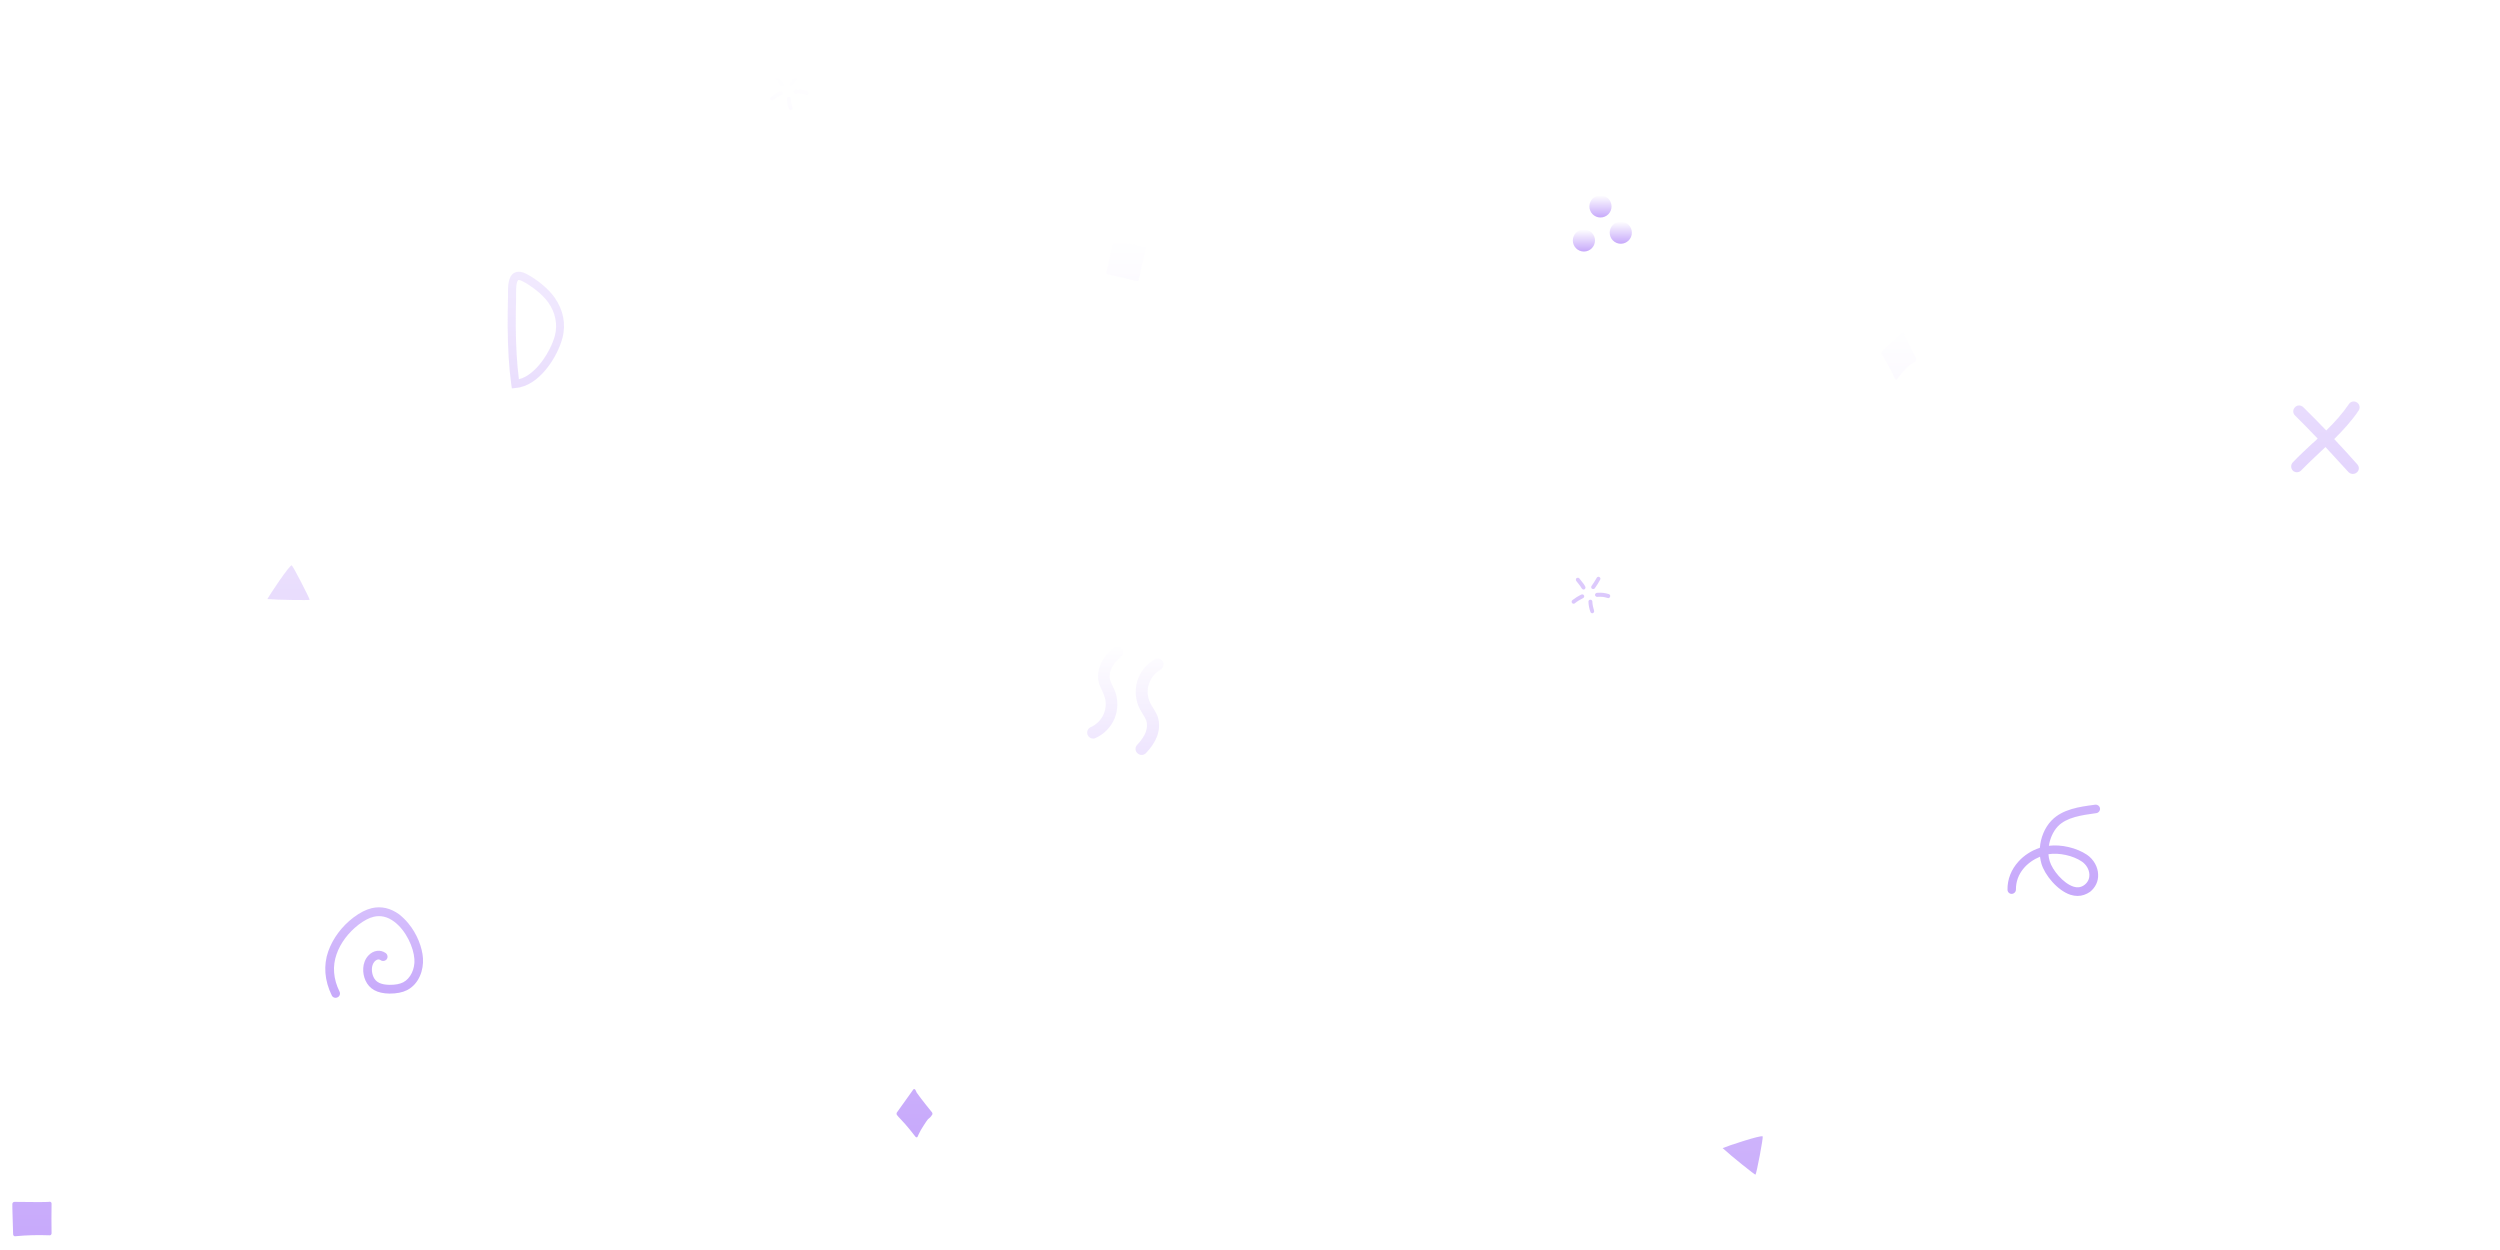
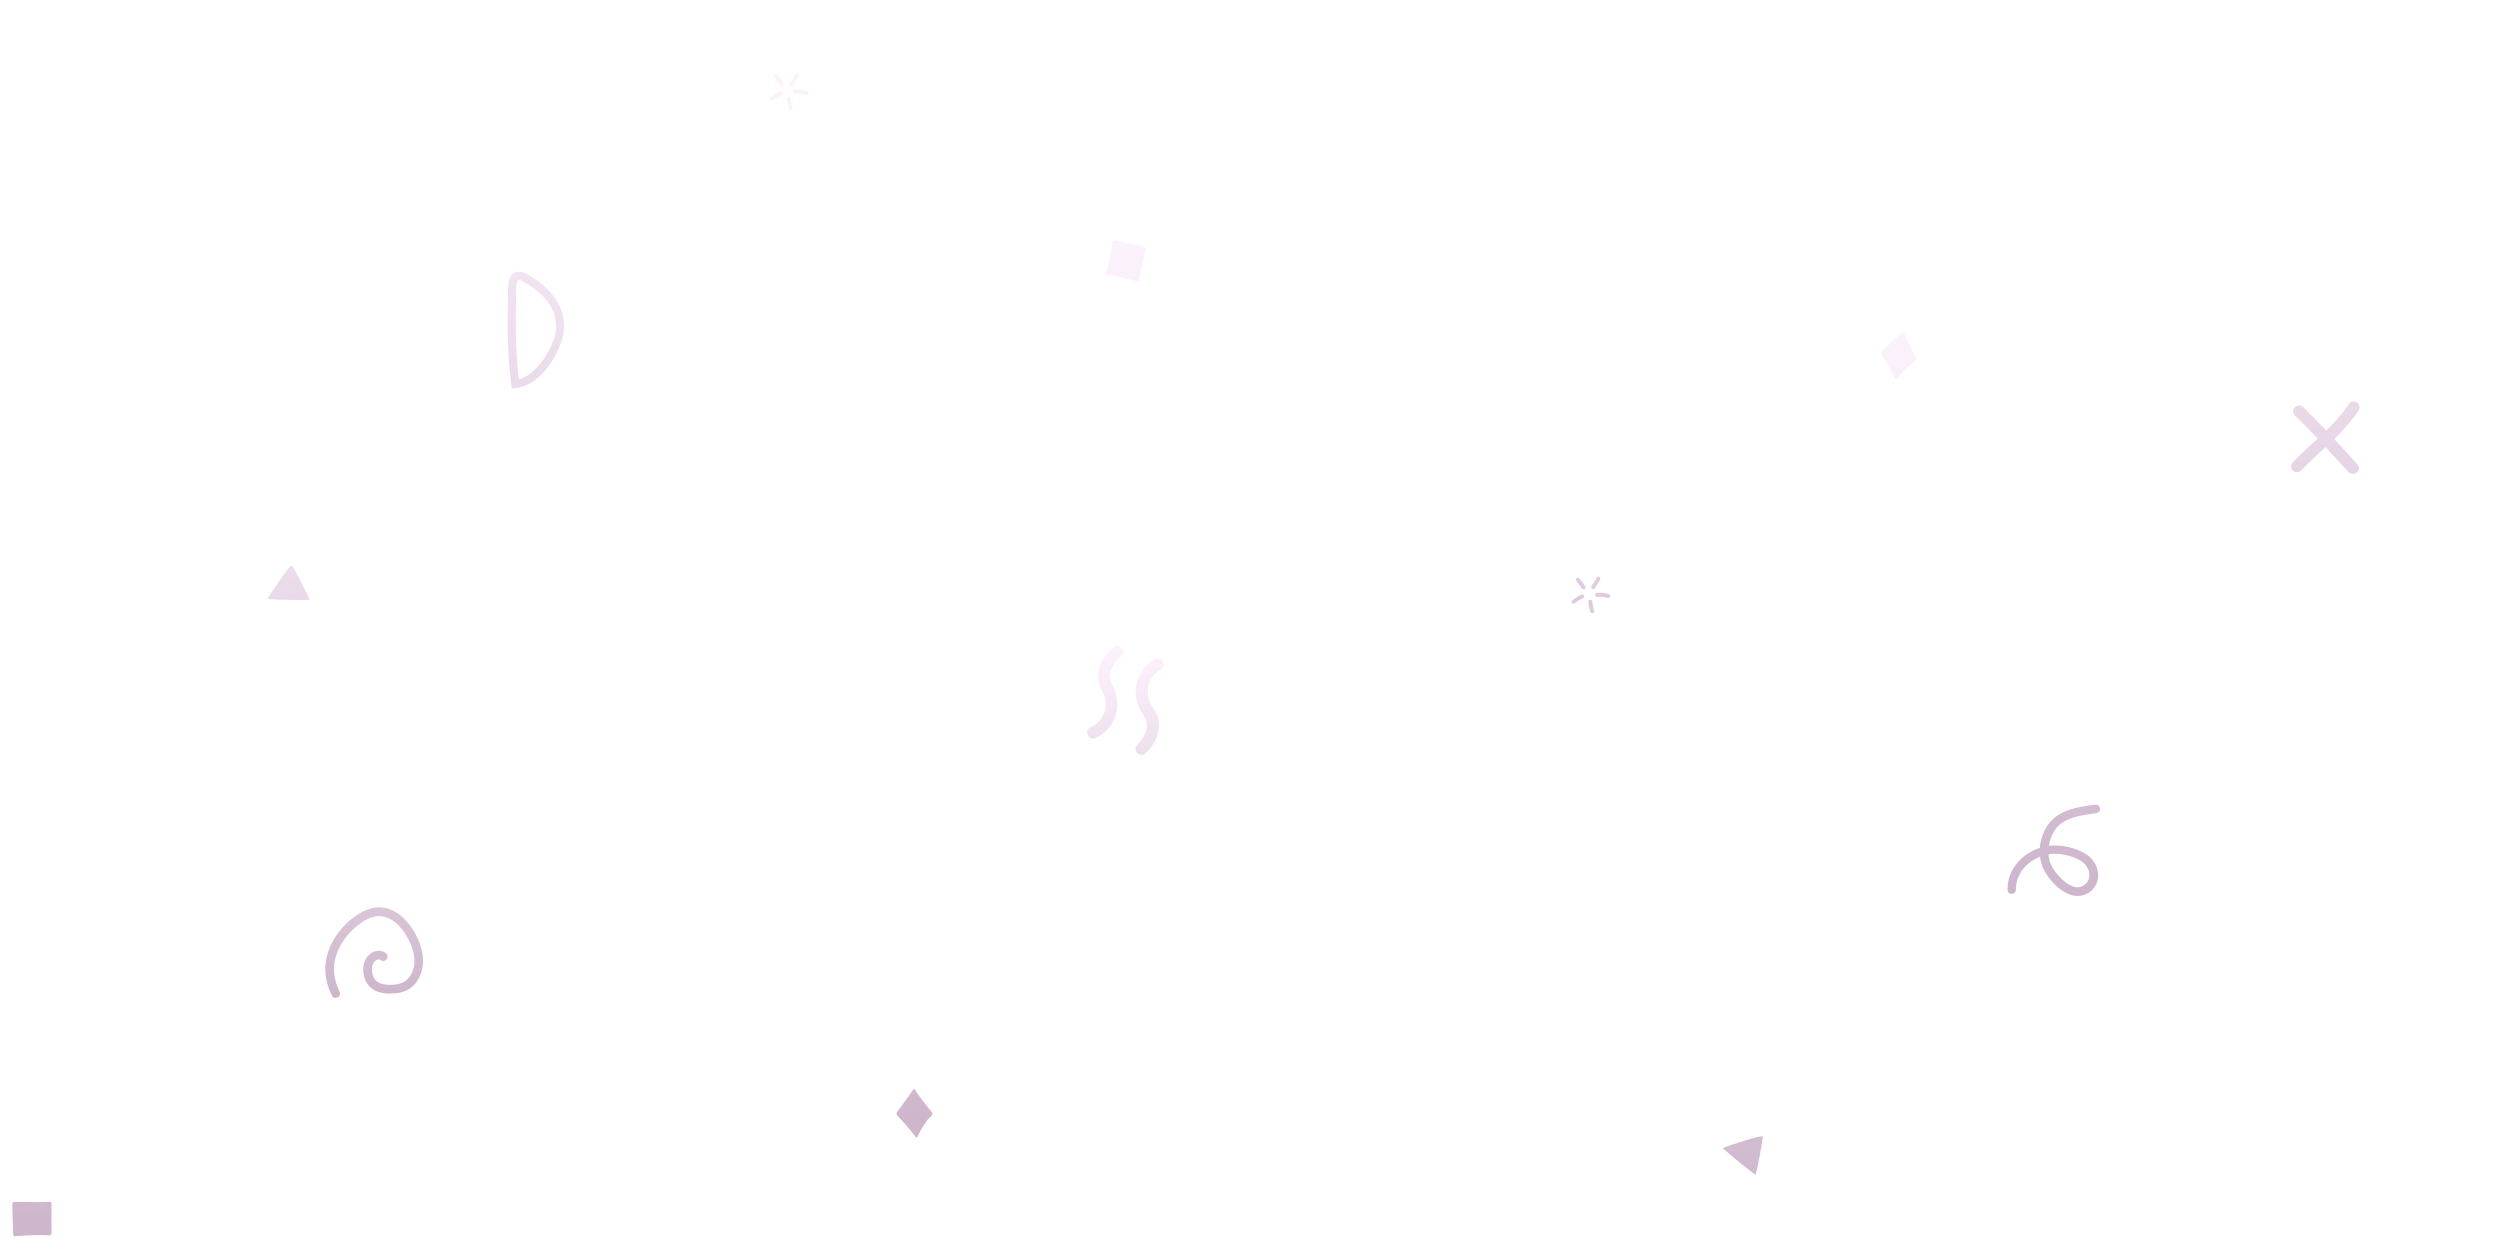
- <svg xmlns="http://www.w3.org/2000/svg" width="1600" height="800" viewBox="0 0 1600 800" opacity="0.5">
+ <svg xmlns="http://www.w3.org/2000/svg" width="1600" height="800" viewBox="0 0 1600 800" opacity="0.3">
  <rect fill="" opacity="0" width="1600" height="800" />
  <defs>
    <linearGradient id="gradient" x1="0%" y1="0%" x2="0%" y2="100%">
-       <stop offset="0%" stop-color="#FFF" />
-       <stop offset="100%" stop-color="#9054F7" />
+       <stop offset="0%" stop-color="#F6D5F7" />
+       <stop offset="100%" stop-color="#580952" />
    </linearGradient>
  </defs>
  <path fill="url(#gradient)" d="M1102.5 734.8c2.5-1.2 24.8-8.6 25.6-7.5.5.7-3.9 23.8-4.6 24.5C1123.3 752.1 1107.5 739.5 1102.5 734.8zM1226.3 229.1c0-.1-4.9-9.4-7-14.2-.1-.3-.3-1.1-.4-1.6-.1-.4-.3-.7-.6-.9-.3-.2-.6-.1-.8.1l-13.1 12.3c0 0 0 0 0 0-.2.2-.3.5-.4.8 0 .3 0 .7.2 1 .1.1 1.4 2.5 2.1 3.6 2.4 3.7 6.5 12.1 6.5 12.2.2.3.4.5.7.6.3 0 .5-.1.7-.3 0 0 1.8-2.5 2.7-3.6 1.5-1.6 3-3.2 4.6-4.7 1.2-1.2 1.6-1.4 2.1-1.6.5-.3 1.1-.5 2.5-1.9C1226.5 230.4 1226.6 229.6 1226.3 229.1zM33 770.3C33 770.3 33 770.3 33 770.3c0-.7-.5-1.2-1.2-1.2-.1 0-.3 0-.4.1-1.6.2-14.3.1-22.2 0-.3 0-.6.1-.9.4-.2.2-.4.5-.4.9 0 .2 0 4.9.1 5.9l.4 13.6c0 .3.2.6.4.9.2.2.5.3.8.3 0 0 .1 0 .1 0 7.3-.7 14.7-.9 22-.6.3 0 .7-.1.9-.3.2-.2.4-.6.4-.9C32.9 783.3 32.9 776.2 33 770.3z" />
  <path fill="url(#gradient)" d="M171.1 383.4c1.3-2.5 14.3-22 15.6-21.6.8.3 11.5 21.2 11.5 22.1C198.1 384.2 177.9 384 171.1 383.4zM596.4 711.8c-.1-.1-6.7-8.2-9.7-12.5-.2-.3-.5-1-.7-1.5-.2-.4-.4-.7-.7-.8-.3-.1-.6 0-.8.3L574 712c0 0 0 0 0 0-.2.2-.2.5-.2.9 0 .3.2.7.4.9.1.1 1.8 2.2 2.8 3.1 3.1 3.1 8.8 10.5 8.9 10.6.2.3.5.4.8.4.3 0 .5-.2.6-.5 0 0 1.2-2.8 2-4.1 1.1-1.9 2.3-3.7 3.5-5.5.9-1.4 1.3-1.7 1.7-2 .5-.4 1-.7 2.1-2.4C596.9 713.1 596.8 712.3 596.4 711.8zM727.5 179.9C727.5 179.9 727.5 179.9 727.5 179.9c.6.2 1.3-.2 1.4-.8 0-.1 0-.2 0-.4.2-1.4 2.8-12.6 4.5-19.5.1-.3 0-.6-.2-.8-.2-.3-.5-.4-.8-.5-.2 0-4.7-1.1-5.7-1.3l-13.4-2.7c-.3-.1-.7 0-.9.2-.2.2-.4.4-.5.6 0 0 0 .1 0 .1-.8 6.5-2.2 13.1-3.9 19.4-.1.3 0 .6.2.9.2.3.5.4.8.5C714.8 176.9 721.7 178.5 727.5 179.9zM728.5 178.1c-.1-.1-.2-.2-.4-.2C728.3 177.9 728.4 178 728.5 178.1z" />
  <g fill-opacity="1" fill="url(#gradient)">
    <path fill="url(#gradient)" d="M699.6 472.7c-1.5 0-2.8-.8-3.5-2.3-.8-1.9 0-4.2 1.9-5 3.7-1.6 6.8-4.7 8.4-8.5 1.6-3.8 1.7-8.1.2-11.9-.3-.9-.8-1.8-1.2-2.8-.8-1.7-1.8-3.7-2.3-5.9-.9-4.1-.2-8.6 2-12.8 1.7-3.1 4.1-6.1 7.6-9.1 1.6-1.4 4-1.2 5.3.4 1.4 1.6 1.2 4-.4 5.3-2.8 2.5-4.7 4.7-5.9 7-1.4 2.6-1.9 5.3-1.3 7.6.3 1.4 1 2.8 1.7 4.3.5 1.1 1 2.2 1.5 3.3 2.1 5.6 2 12-.3 17.6-2.3 5.5-6.8 10.1-12.3 12.5C700.6 472.6 700.1 472.7 699.6 472.7zM740.4 421.4c1.5-.2 3 .5 3.8 1.9 1.1 1.8.4 4.2-1.4 5.3-3.7 2.1-6.4 5.6-7.6 9.5-1.2 4-.8 8.4 1.1 12.1.4.9 1 1.7 1.6 2.7 1 1.7 2.2 3.5 3 5.7 1.4 4 1.2 8.7-.6 13.2-1.4 3.4-3.5 6.6-6.8 10.1-1.5 1.6-3.9 1.7-5.5.2-1.6-1.4-1.7-3.9-.2-5.4 2.6-2.8 4.3-5.3 5.3-7.7 1.1-2.8 1.3-5.6.5-7.9-.5-1.3-1.3-2.7-2.2-4.1-.6-1-1.3-2.1-1.9-3.2-2.8-5.4-3.4-11.9-1.7-17.8 1.8-5.9 5.8-11 11.2-14C739.4 421.6 739.9 421.4 740.4 421.4zM261.3 590.9c5.7 6.8 9 15.7 9.4 22.4.5 7.3-2.4 16.4-10.2 20.4-3 1.5-6.7 2.2-11.2 2.2-7.9-.1-12.9-2.9-15.4-8.4-2.1-4.7-2.3-11.4 1.8-15.9 3.2-3.5 7.8-4.1 11.2-1.6 1.2.9 1.5 2.7.6 3.9-.9 1.2-2.7 1.5-3.9.6-1.8-1.3-3.6.6-3.8.8-2.4 2.6-2.1 7-.8 9.9 1.5 3.4 4.7 5 10.4 5.1 3.6 0 6.4-.5 8.6-1.6 4.7-2.4 7.7-8.6 7.2-15-.5-7.3-5.3-18.2-13-23.9-4.2-3.1-8.5-4.1-12.9-3.1-3.1.7-6.2 2.4-9.7 5-6.6 5.1-11.7 11.8-14.2 19-2.7 7.7-2.1 15.8 1.9 23.9.7 1.4.1 3.1-1.3 3.7-1.4.7-3.1.1-3.7-1.3-4.6-9.4-5.4-19.2-2.2-28.2 2.9-8.2 8.6-15.9 16.1-21.6 4.1-3.1 8-5.1 11.8-6 6-1.4 12 0 17.5 4C257.6 586.9 259.6 588.8 261.3 590.9z" />
-     <circle cx="1013.7" cy="153.9" r="7.1" />
-     <circle cx="1024.3" cy="132.1" r="7.1" />
-     <circle cx="1037.3" cy="148.9" r="7.1" />
    <path fill="url(#gradient)" d="M1508.7 297.2c-4.8-5.4-9.7-10.8-14.8-16.2 5.6-5.6 11.1-11.5 15.6-18.2 1.2-1.7.7-4.1-1-5.2-1.7-1.2-4.1-.7-5.2 1-4.2 6.2-9.1 11.6-14.5 16.9-4.8-5-9.7-10-14.7-14.9-1.5-1.5-3.9-1.5-5.3 0-1.5 1.5-1.5 3.9 0 5.3 4.9 4.8 9.7 9.8 14.5 14.8-1.1 1.1-2.3 2.2-3.5 3.2-4.1 3.8-8.4 7.8-12.4 12-1.4 1.5-1.4 3.8 0 5.3 0 0 0 0 0 0 1.5 1.4 3.9 1.4 5.3-.1 3.9-4 8.1-7.9 12.1-11.7 1.2-1.1 2.3-2.2 3.5-3.3 4.9 5.3 9.8 10.6 14.6 15.9.1.1.1.1.2.2 1.4 1.4 3.7 1.5 5.2.2C1510 301.2 1510.1 298.8 1508.7 297.2zM327.6 248.6l-.4-2.6c-1.5-11.1-2.2-23.2-2.3-37 0-5.5 0-11.5.2-18.5 0-.7 0-1.5 0-2.3 0-5 0-11.2 3.9-13.5 2.2-1.3 5.1-1 8.5.9 5.7 3.1 13.2 8.7 17.5 14.9 5.5 7.8 7.3 16.9 5 25.7-3.2 12.3-15 31-30 32.1L327.6 248.6zM332.1 179.2c-.2 0-.3 0-.4.1-.1.1-.7.5-1.1 2.7-.3 1.9-.3 4.2-.3 6.3 0 .8 0 1.7 0 2.4-.2 6.9-.2 12.8-.2 18.3.1 12.5.7 23.5 2 33.7 11-2.7 20.4-18.1 23-27.8 1.9-7.2.4-14.8-4.2-21.3l0 0C347 188.1 340 183 335 180.3 333.6 179.5 332.6 179.2 332.1 179.2zM516.3 60.8c-.1 0-.2 0-.4-.1-2.4-.7-4-.9-6.7-.7-.7 0-1.3-.5-1.4-1.2 0-.7.5-1.3 1.2-1.4 3.1-.2 4.9 0 7.6.8.7.2 1.1.9.9 1.6C517.3 60.4 516.8 60.8 516.3 60.8zM506.1 70.5c-.5 0-1-.3-1.2-.8-.8-2.1-1.2-4.3-1.3-6.6 0-.7.5-1.3 1.2-1.3.7 0 1.3.5 1.3 1.2.1 2 .5 3.9 1.1 5.8.2.7-.1 1.4-.8 1.6C506.4 70.5 506.2 70.5 506.1 70.5zM494.1 64.4c-.4 0-.8-.2-1-.5-.4-.6-.3-1.4.2-1.8 1.8-1.4 3.7-2.6 5.8-3.6.6-.3 1.4 0 1.7.6.3.6 0 1.4-.6 1.7-1.9.9-3.7 2-5.3 3.3C494.7 64.3 494.4 64.4 494.1 64.4zM500.5 55.3c-.5 0-.9-.3-1.2-.7-.5-1-1.2-1.9-2.4-3.4-.3-.4-.7-.9-1.1-1.4-.4-.6-.3-1.4.2-1.8.6-.4 1.4-.3 1.8.2.4.5.8 1 1.1 1.4 1.3 1.6 2.1 2.6 2.7 3.9.3.6 0 1.4-.6 1.7C500.9 55.3 500.7 55.3 500.5 55.3zM506.7 55c-.3 0-.5-.1-.8-.2-.6-.4-.7-1.2-.3-1.8 1.2-1.7 2.3-3.4 3.3-5.2.3-.6 1.1-.9 1.7-.5.6.3.9 1.1.5 1.7-1 1.9-2.2 3.8-3.5 5.6C507.4 54.8 507.1 55 506.7 55zM1029.3 382.8c-.1 0-.2 0-.4-.1-2.4-.7-4-.9-6.7-.7-.7 0-1.3-.5-1.4-1.2 0-.7.5-1.3 1.2-1.4 3.1-.2 4.9 0 7.6.8.7.2 1.1.9.9 1.6C1030.3 382.4 1029.8 382.8 1029.3 382.8zM1019.1 392.5c-.5 0-1-.3-1.2-.8-.8-2.1-1.2-4.3-1.3-6.6 0-.7.5-1.3 1.2-1.3.7 0 1.3.5 1.3 1.2.1 2 .5 3.9 1.1 5.8.2.7-.1 1.4-.8 1.6C1019.4 392.5 1019.2 392.5 1019.1 392.5zM1007.1 386.4c-.4 0-.8-.2-1-.5-.4-.6-.3-1.4.2-1.8 1.8-1.4 3.7-2.6 5.8-3.6.6-.3 1.4 0 1.7.6.3.6 0 1.4-.6 1.7-1.9.9-3.7 2-5.3 3.3C1007.7 386.3 1007.4 386.4 1007.1 386.4zM1013.5 377.3c-.5 0-.9-.3-1.2-.7-.5-1-1.2-1.9-2.4-3.4-.3-.4-.7-.9-1.1-1.4-.4-.6-.3-1.4.2-1.8.6-.4 1.4-.3 1.8.2.4.5.8 1 1.1 1.4 1.3 1.6 2.1 2.6 2.7 3.9.3.6 0 1.4-.6 1.7C1013.9 377.3 1013.7 377.3 1013.5 377.3zM1019.7 377c-.3 0-.5-.1-.8-.2-.6-.4-.7-1.2-.3-1.8 1.2-1.7 2.3-3.4 3.3-5.2.3-.6 1.1-.9 1.7-.5.6.3.9 1.1.5 1.7-1 1.9-2.2 3.8-3.5 5.6C1020.4 376.8 1020.1 377 1019.7 377zM1329.7 573.4c-1.4 0-2.9-.2-4.5-.7-8.4-2.7-16.6-12.7-18.7-20-.4-1.4-.7-2.9-.9-4.4-8.1 3.3-15.5 10.6-15.4 21 0 1.5-1.2 2.7-2.7 2.8 0 0 0 0 0 0-1.5 0-2.7-1.2-2.7-2.7-.1-6.7 2.4-12.9 7-18 3.6-4 8.4-7.1 13.7-8.8.5-6.5 3.1-12.9 7.4-17.4 7-7.4 18.2-8.9 27.3-10.1l.7-.1c1.5-.2 2.9.9 3.1 2.3.2 1.5-.9 2.9-2.3 3.1l-.7.1c-8.6 1.2-18.4 2.5-24 8.4-3 3.2-5 7.7-5.7 12.4 7.9-1 17.7 1.3 24.3 5.7 4.3 2.9 7.1 7.8 7.2 12.7.2 4.3-1.7 8.3-5.2 11.1C1335.2 572.4 1332.6 573.4 1329.7 573.4zM1311 546.7c.1 1.5.4 3 .8 4.4 1.7 5.8 8.7 14.2 15.1 16.3 2.8.9 5.1.5 7.2-1.1 2.7-2.1 3.2-4.8 3.1-6.6-.1-3.2-2-6.4-4.8-8.3C1326.7 547.5 1317.7 545.6 1311 546.7z" />
  </g>
</svg>
